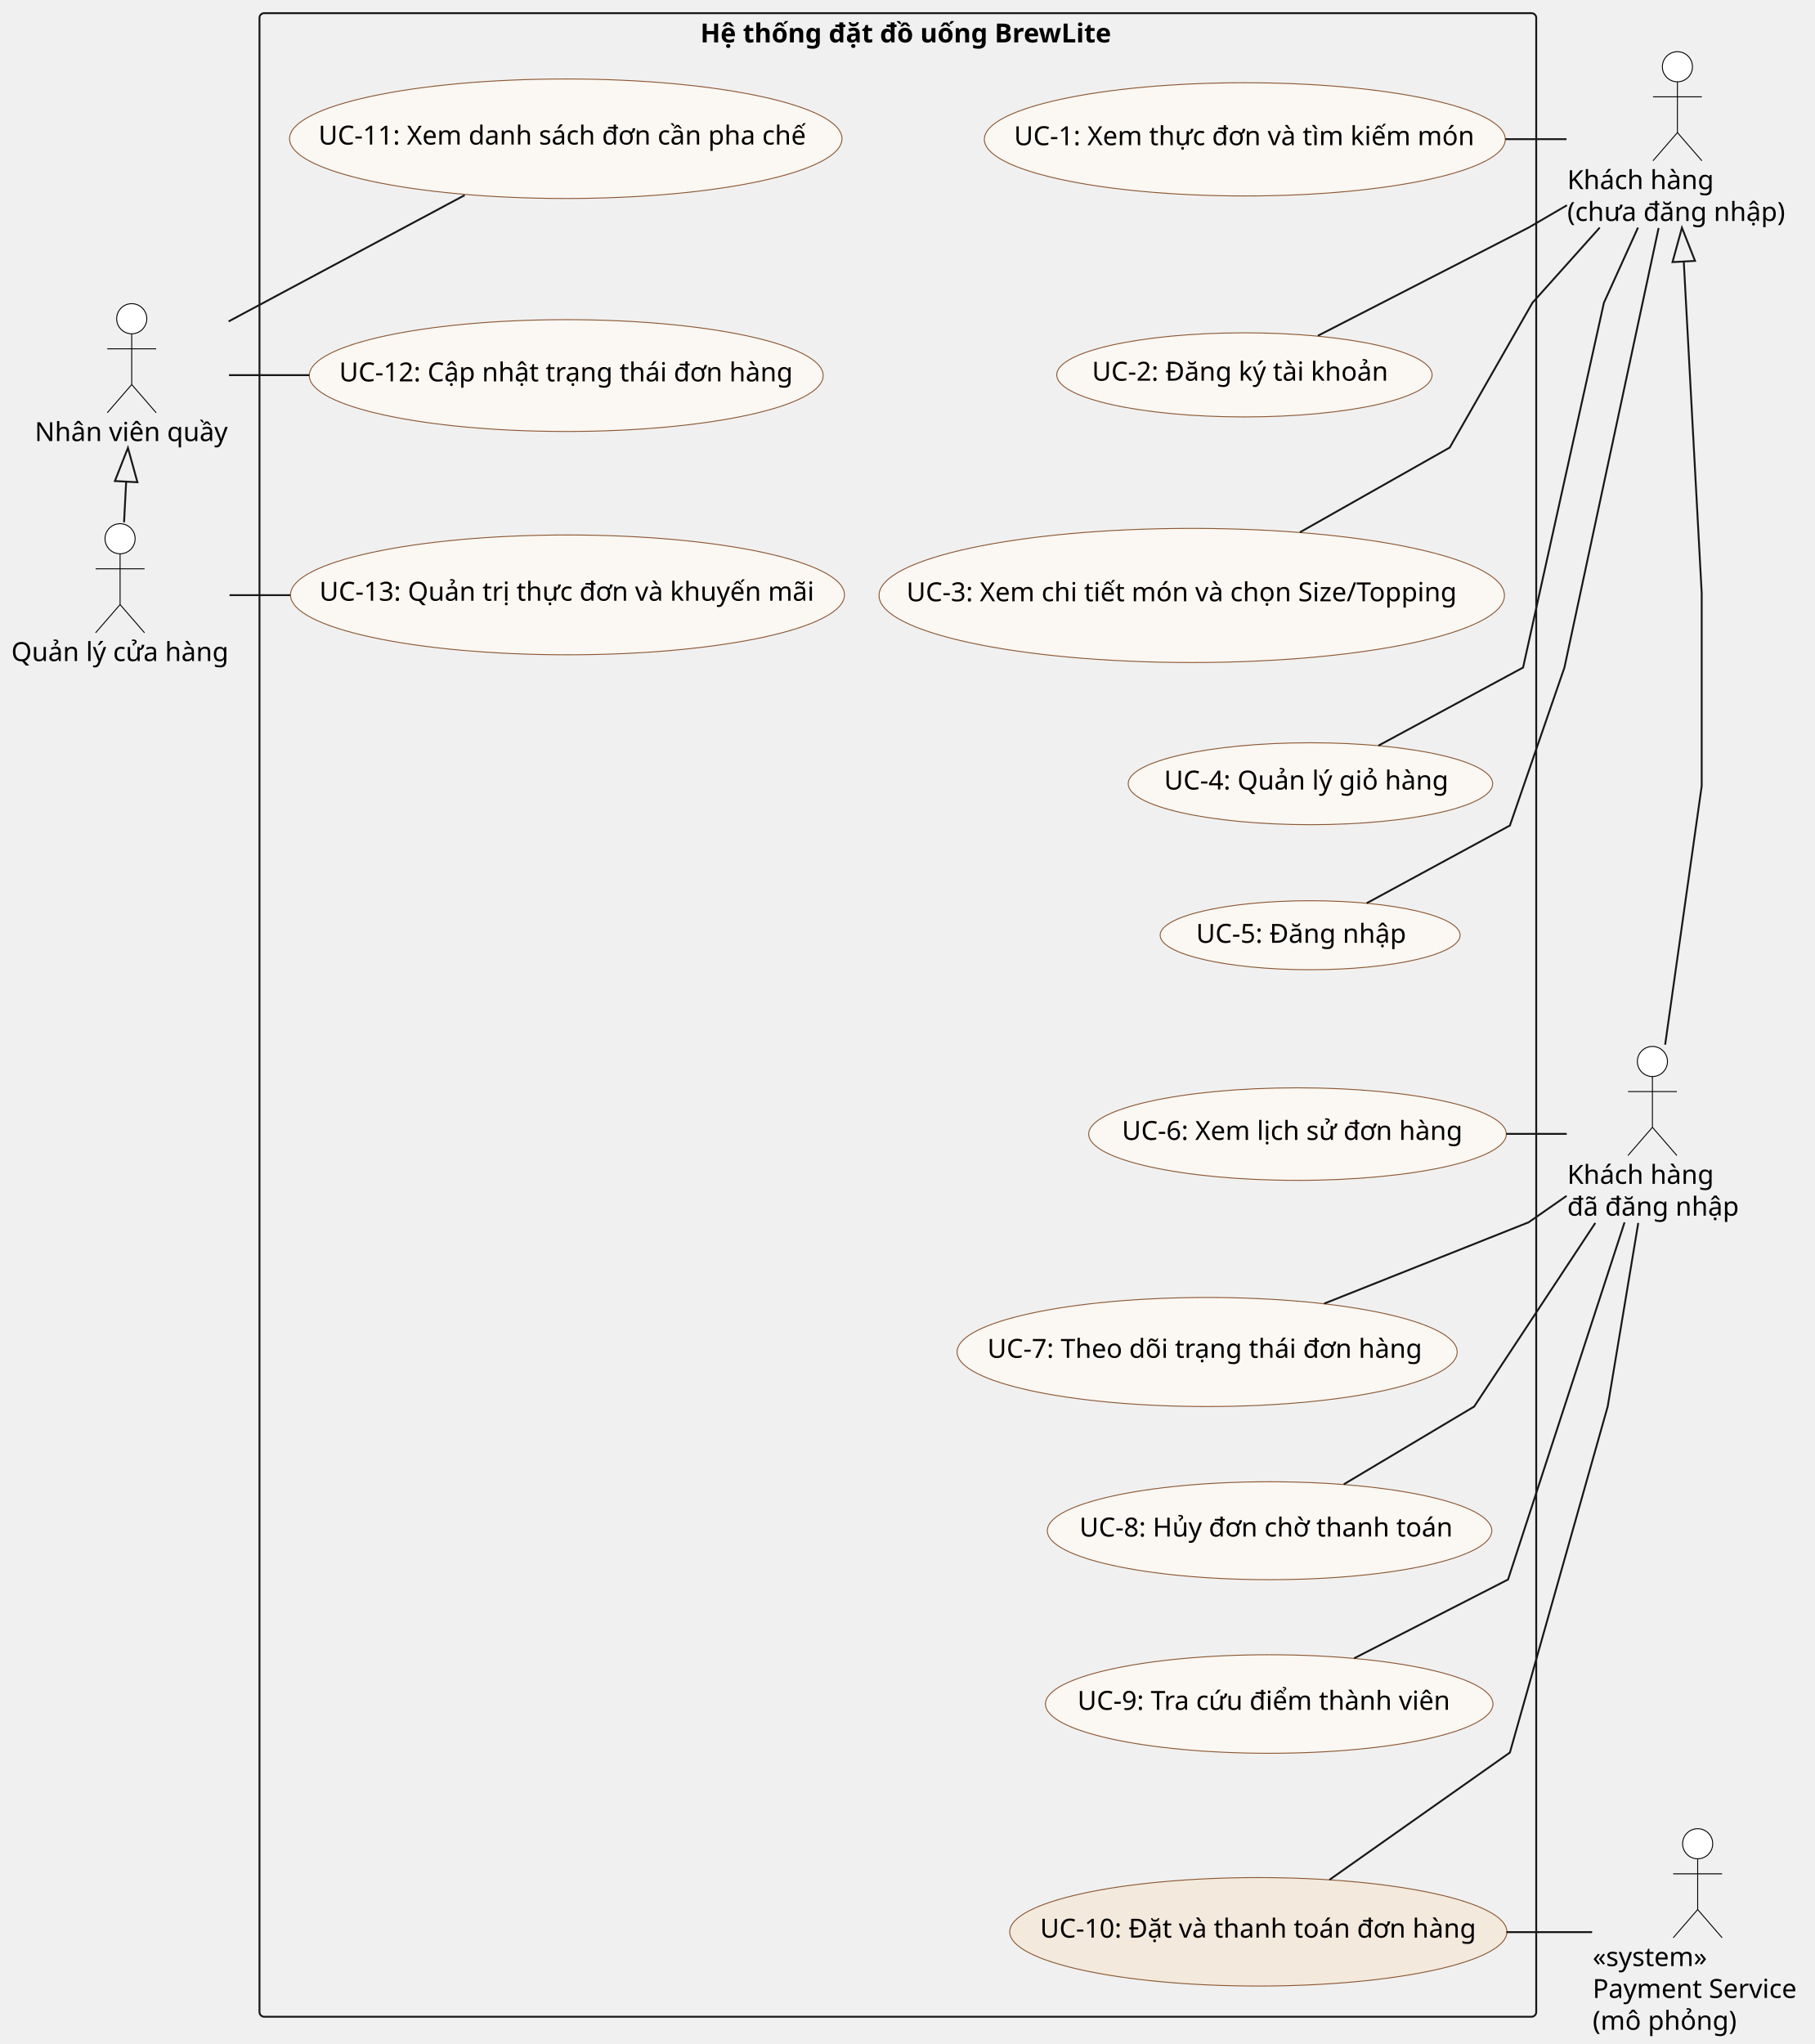
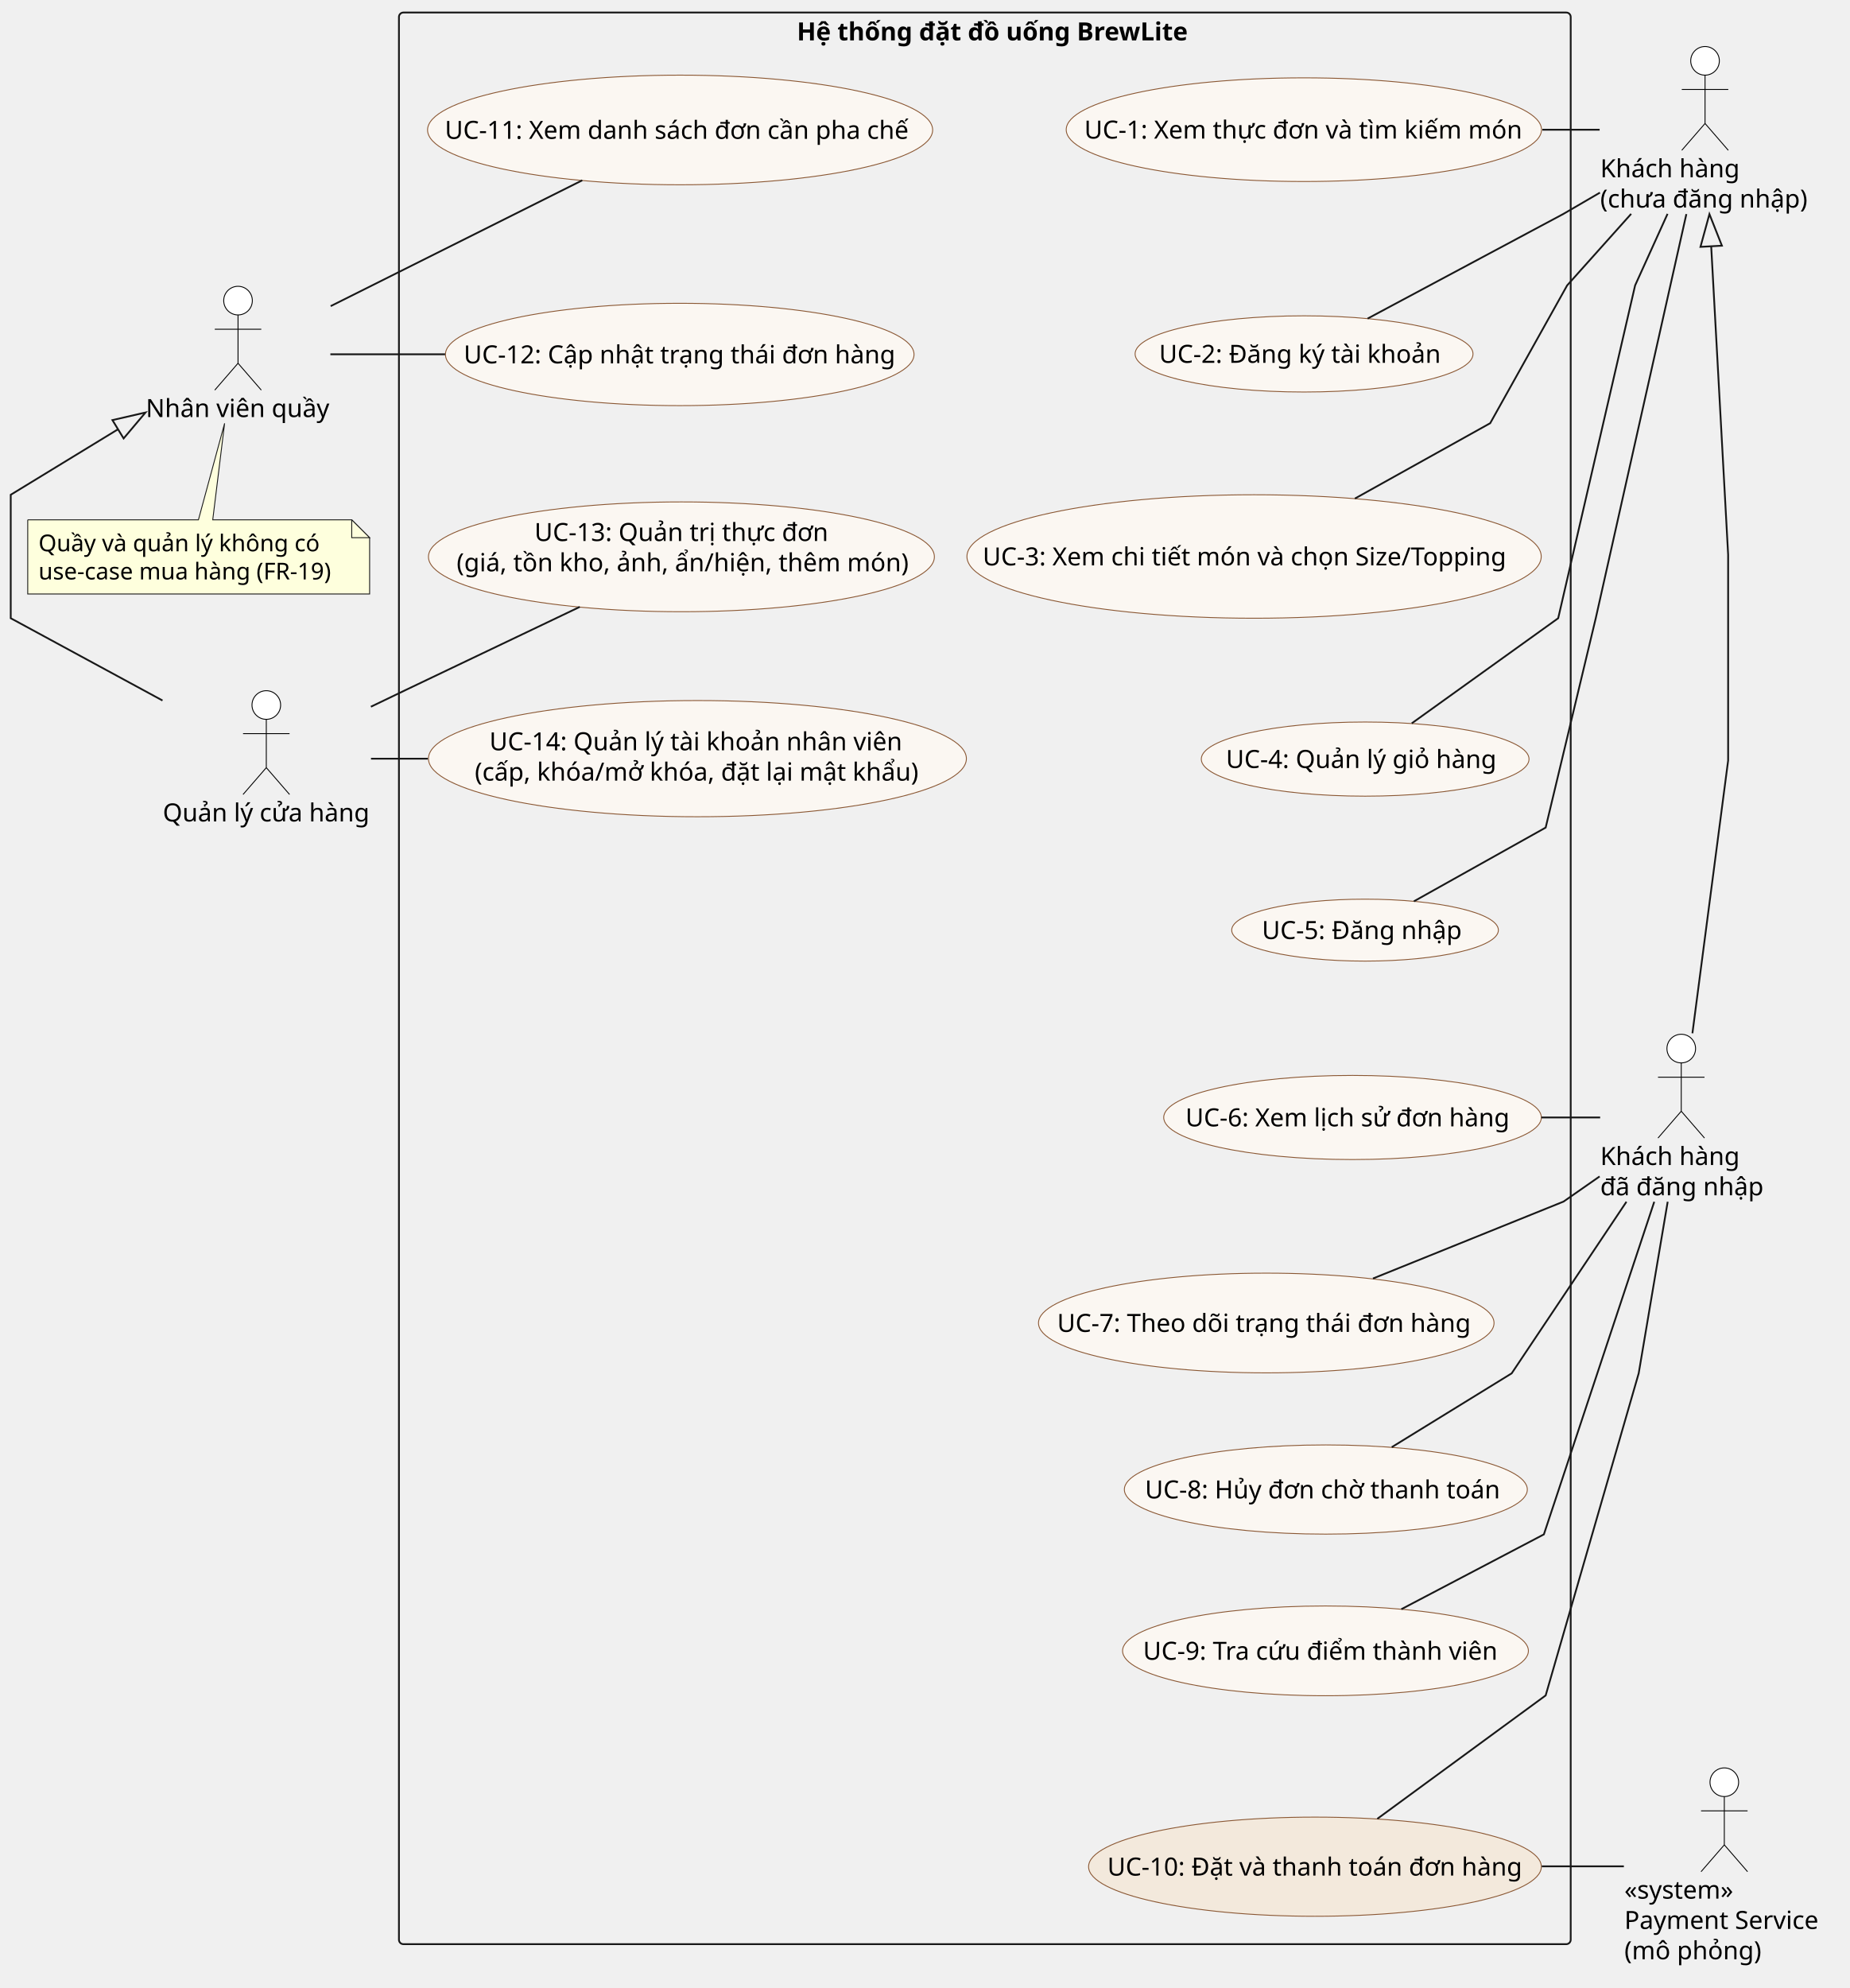
- <svg xmlns="http://www.w3.org/2000/svg" contentStyleType="text/css" height="1087px" preserveAspectRatio="none" style="width:965px;height:1087px;background:#FFFFFF;" version="1.1" viewBox="0 0 965 1087" width="965px" zoomAndPan="magnify">
+ <svg xmlns="http://www.w3.org/2000/svg" version="1.1" data-diagram-type="DESCRIPTION" style="width:1034px;height:1111px;background:#FFFFFF;" width="1034px" height="1111px" viewBox="0 0 1034 1111" zoomAndPan="magnify" preserveAspectRatio="none" contentStyleType="text/css">
  <defs />
-   <g>
-     <g id="cluster_Hệ thống đặt đồ uống BrewLite">
-       <rect fill="none" height="1065.5" rx="2.5" ry="2.5" style="stroke:#181818;stroke-width:1.0;" width="679" x="138" y="7" />
-       <text fill="#000000" font-family="sans-serif" font-size="14" font-weight="bold" lengthAdjust="spacing" textLength="210.102" x="372.449" y="22.562">Hệ thống đặt đồ uống BrewLite</text>
+   <g font-family="sans-serif" lengthAdjust="spacing">
+     <g class="cluster" data-qualified-name="H. th.ng ..t .. u.ng BrewLite" id="ent0006" data-source-line="23">
+       <rect x="223" y="7" width="655" height="1079.5" fill="none" style="stroke:#181818;stroke-width:1;" rx="2.5" ry="2.5" />
+       <text x="445.449" y="22.563" fill="#000" font-size="14" textLength="210.103" font-weight="700">Hệ thống đặt đồ uống BrewLite</text>
    </g>
-     <g id="elem_UC1">
-       <ellipse cx="662.022" cy="74.105" fill="#FBF7F2" rx="138.522" ry="30.105" style="stroke:#8A5733;stroke-width:0.5;" />
-       <text fill="#000000" font-family="sans-serif" font-size="14" lengthAdjust="spacing" textLength="245.472" x="539.287" y="77.197">UC-1: Xem thực đơn và tìm kiếm món</text>
+     <g class="entity" data-qualified-name="H. th.ng ..t .. u.ng BrewLite.UC1" id="ent0007" data-source-line="24">
+       <ellipse cx="728.836" cy="72.467" rx="132.836" ry="28.967" fill="#FBF7F2" style="stroke:#8A5733;stroke-width:0.5;" />
+       <text x="606.101" y="77.437" fill="#000" font-size="14" textLength="245.472">UC-1: Xem thực đơn và tìm kiếm món</text>
    </g>
-     <g id="elem_UC2">
-       <ellipse cx="661.805" cy="199.361" fill="#FBF7F2" rx="99.805" ry="22.361" style="stroke:#8A5733;stroke-width:0.5;" />
-       <text fill="#000000" font-family="sans-serif" font-size="14" lengthAdjust="spacing" textLength="162.101" x="580.755" y="202.454">UC-2: Đăng ký tài khoản</text>
+     <g class="entity" data-qualified-name="H. th.ng ..t .. u.ng BrewLite.UC2" id="ent0008" data-source-line="25">
+       <ellipse cx="728.947" cy="197.789" rx="94.447" ry="21.289" fill="#FBF7F2" style="stroke:#8A5733;stroke-width:0.5;" />
+       <text x="647.897" y="202.759" fill="#000" font-size="14" textLength="162.101">UC-2: Đăng ký tài khoản</text>
    </g>
-     <g id="elem_UC3">
-       <ellipse cx="633.797" cy="316.659" fill="#FBF7F2" rx="166.297" ry="35.659" style="stroke:#8A5733;stroke-width:0.5;" />
-       <text fill="#000000" font-family="sans-serif" font-size="14" lengthAdjust="spacing" textLength="303.42" x="482.087" y="319.752">UC-3: Xem chi tiết món và chọn Size/Topping</text>
+     <g class="entity" data-qualified-name="H. th.ng ..t .. u.ng BrewLite.UC3" id="ent0009" data-source-line="26">
+       <ellipse cx="701.01" cy="311.002" rx="160.51" ry="34.502" fill="#FBF7F2" style="stroke:#8A5733;stroke-width:0.5;" />
+       <text x="549.3" y="315.972" fill="#000" font-size="14" textLength="303.42">UC-3: Xem chi tiết món và chọn Size/Topping</text>
    </g>
-     <g id="elem_UC4">
-       <ellipse cx="696.917" cy="416.783" fill="#FBF7F2" rx="96.917" ry="21.783" style="stroke:#8A5733;stroke-width:0.5;" />
-       <text fill="#000000" font-family="sans-serif" font-size="14" lengthAdjust="spacing" textLength="155.654" x="619.09" y="419.876">UC-4: Quản lý giỏ hàng</text>
+     <g class="entity" data-qualified-name="H. th.ng ..t .. u.ng BrewLite.UC4" id="ent0010" data-source-line="27">
+       <ellipse cx="763.103" cy="424.221" rx="91.603" ry="20.721" fill="#FBF7F2" style="stroke:#8A5733;stroke-width:0.5;" />
+       <text x="685.276" y="429.19" fill="#000" font-size="14" textLength="155.654">UC-4: Quản lý giỏ hàng</text>
    </g>
-     <g id="elem_UC5">
-       <ellipse cx="696.758" cy="497.352" fill="#FBF7F2" rx="79.758" ry="18.352" style="stroke:#8A5733;stroke-width:0.5;" />
-       <text fill="#000000" font-family="sans-serif" font-size="14" lengthAdjust="spacing" textLength="115.309" x="636.104" y="501.383">UC-5: Đăng nhập</text>
+     <g class="entity" data-qualified-name="H. th.ng ..t .. u.ng BrewLite.UC5" id="ent0011" data-source-line="28">
+       <ellipse cx="763.036" cy="519.807" rx="74.536" ry="17.307" fill="#FBF7F2" style="stroke:#8A5733;stroke-width:0.5;" />
+       <text x="705.382" y="524.777" fill="#000" font-size="14" textLength="115.309">UC-5: Đăng nhập</text>
    </g>
-     <g id="elem_UC6">
-       <ellipse cx="690.035" cy="603.107" fill="#FBF7F2" rx="111.035" ry="24.607" style="stroke:#8A5733;stroke-width:0.5;" />
-       <text fill="#000000" font-family="sans-serif" font-size="14" lengthAdjust="spacing" textLength="186.778" x="596.646" y="606.2">UC-6: Xem lịch sử đơn hàng</text>
+     <g class="entity" data-qualified-name="H. th.ng ..t .. u.ng BrewLite.UC6" id="ent0012" data-source-line="29">
+       <ellipse cx="756.042" cy="624.508" rx="105.542" ry="23.508" fill="#FBF7F2" style="stroke:#8A5733;stroke-width:0.5;" />
+       <text x="662.653" y="629.478" fill="#000" font-size="14" textLength="186.778">UC-6: Xem lịch sử đơn hàng</text>
    </g>
-     <g id="elem_UC7">
-       <ellipse cx="641.977" cy="718.995" fill="#FBF7F2" rx="132.977" ry="28.995" style="stroke:#8A5733;stroke-width:0.5;" />
-       <text fill="#000000" font-family="sans-serif" font-size="14" lengthAdjust="spacing" textLength="233.769" x="525.092" y="722.088">UC-7: Theo dõi trạng thái đơn hàng</text>
+     <g class="entity" data-qualified-name="H. th.ng ..t .. u.ng BrewLite.UC7" id="ent0013" data-source-line="30">
+       <ellipse cx="707.82" cy="739.364" rx="127.32" ry="27.864" fill="#FBF7F2" style="stroke:#8A5733;stroke-width:0.5;" />
+       <text x="590.935" y="744.334" fill="#000" font-size="14" textLength="233.769">UC-7: Theo dõi trạng thái đơn hàng</text>
    </g>
-     <g id="elem_UC8">
-       <ellipse cx="675.178" cy="814.036" fill="#FBF7F2" rx="118.178" ry="26.036" style="stroke:#8A5733;stroke-width:0.5;" />
-       <text fill="#000000" font-family="sans-serif" font-size="14" lengthAdjust="spacing" textLength="202.221" x="574.068" y="817.128">UC-8: Hủy đơn chờ thanh toán</text>
+     <g class="entity" data-qualified-name="H. th.ng ..t .. u.ng BrewLite.UC8" id="ent0014" data-source-line="31">
+       <ellipse cx="741.121" cy="832.424" rx="112.621" ry="24.924" fill="#FBF7F2" style="stroke:#8A5733;stroke-width:0.5;" />
+       <text x="640.01" y="837.394" fill="#000" font-size="14" textLength="202.221">UC-8: Hủy đơn chờ thanh toán</text>
    </g>
-     <g id="elem_UC9">
-       <ellipse cx="674.986" cy="906.197" fill="#FBF7F2" rx="118.986" ry="26.197" style="stroke:#8A5733;stroke-width:0.5;" />
-       <text fill="#000000" font-family="sans-serif" font-size="14" lengthAdjust="spacing" textLength="203.957" x="573.008" y="909.29">UC-9: Tra cứu điểm thành viên</text>
+     <g class="entity" data-qualified-name="H. th.ng ..t .. u.ng BrewLite.UC9" id="ent0015" data-source-line="32">
+       <ellipse cx="740.922" cy="922.584" rx="113.422" ry="25.084" fill="#FBF7F2" style="stroke:#8A5733;stroke-width:0.5;" />
+       <text x="638.944" y="927.554" fill="#000" font-size="14" textLength="203.957">UC-9: Tra cứu điểm thành viên</text>
    </g>
-     <g id="elem_UC10">
-       <ellipse cx="669.195" cy="1027.339" fill="#F3E9DC" rx="132.195" ry="28.839" style="stroke:#8A5733;stroke-width:0.5;" />
-       <text fill="#000000" font-family="sans-serif" font-size="14" lengthAdjust="spacing" textLength="232.114" x="553.138" y="1030.432">UC-10: Đặt và thanh toán đơn hàng</text>
+     <g class="entity" data-qualified-name="H. th.ng ..t .. u.ng BrewLite.UC10" id="ent0016" data-source-line="33">
+       <ellipse cx="735.042" cy="1043.208" rx="126.542" ry="27.708" fill="#F3E9DC" style="stroke:#8A5733;stroke-width:0.5;" />
+       <text x="618.985" y="1048.178" fill="#000" font-size="14" textLength="232.114">UC-10: Đặt và thanh toán đơn hàng</text>
    </g>
-     <g id="elem_UC11">
-       <ellipse cx="300.89" cy="73.778" fill="#FBF7F2" rx="146.89" ry="31.778" style="stroke:#8A5733;stroke-width:0.5;" />
-       <text fill="#000000" font-family="sans-serif" font-size="14" lengthAdjust="spacing" textLength="263.033" x="169.373" y="76.871">UC-11: Xem danh sách đơn cần pha chế</text>
+     <g class="entity" data-qualified-name="H. th.ng ..t .. u.ng BrewLite.UC11" id="ent0017" data-source-line="34">
+       <ellipse cx="380.167" cy="72.633" rx="141.167" ry="30.633" fill="#FBF7F2" style="stroke:#8A5733;stroke-width:0.5;" />
+       <text x="248.65" y="77.603" fill="#000" font-size="14" textLength="263.033">UC-11: Xem danh sách đơn cần pha chế</text>
    </g>
-     <g id="elem_UC12">
-       <ellipse cx="301.137" cy="199.727" fill="#FBF7F2" rx="136.637" ry="29.727" style="stroke:#8A5733;stroke-width:0.5;" />
-       <text fill="#000000" font-family="sans-serif" font-size="14" lengthAdjust="spacing" textLength="241.5" x="180.387" y="202.82">UC-12: Cập nhật trạng thái đơn hàng</text>
+     <g class="entity" data-qualified-name="H. th.ng ..t .. u.ng BrewLite.UC12" id="ent0018" data-source-line="35">
+       <ellipse cx="379.961" cy="198.092" rx="130.961" ry="28.592" fill="#FBF7F2" style="stroke:#8A5733;stroke-width:0.5;" />
+       <text x="259.211" y="203.062" fill="#000" font-size="14" textLength="241.5">UC-12: Cập nhật trạng thái đơn hàng</text>
    </g>
-     <g id="elem_UC13">
-       <ellipse cx="301.801" cy="316.36" fill="#FBF7F2" rx="147.301" ry="31.86" style="stroke:#8A5733;stroke-width:0.5;" />
-       <text fill="#000000" font-family="sans-serif" font-size="14" lengthAdjust="spacing" textLength="263.894" x="169.854" y="319.453">UC-13: Quản trị thực đơn và khuyến mãi</text>
+     <g class="entity" data-qualified-name="H. th.ng ..t .. u.ng BrewLite.UC13" id="ent0019" data-source-line="36">
+       <ellipse cx="380.902" cy="311.18" rx="141.402" ry="30.68" fill="#FBF7F2" style="stroke:#8A5733;stroke-width:0.5;" />
+       <text x="298.754" y="302.343" fill="#000" font-size="14" textLength="164.295">UC-13: Quản trị thực đơn</text>
+       <text x="255.243" y="319.282" fill="#000" font-size="14" textLength="251.316">(giá, tồn kho, ảnh, ẩn/hiện, thêm món)</text>
    </g>
-     <g id="elem_Guest">
-       <ellipse cx="892.087" cy="35.5" fill="#FFFFFF" rx="8" ry="8" style="stroke:#000000;stroke-width:0.5;" />
-       <path d="M892.087,43.5 L892.087,70.5 M879.087,51.5 L905.087,51.5 M892.087,70.5 L879.087,85.5 M892.087,70.5 L905.087,85.5 " fill="none" style="stroke:#000000;stroke-width:0.5;" />
-       <text fill="#000000" font-family="sans-serif" font-size="14" lengthAdjust="spacing" textLength="78.757" x="833.5" y="100.562">Khách hàng</text>
-       <text fill="#000000" font-family="sans-serif" font-size="14" lengthAdjust="spacing" textLength="117.175" x="833.5" y="117.502">(chưa đăng nhập)</text>
+     <g class="entity" data-qualified-name="H. th.ng ..t .. u.ng BrewLite.UC14" id="ent0020" data-source-line="37">
+       <ellipse cx="389.847" cy="423.969" rx="150.347" ry="32.469" fill="#FBF7F2" style="stroke:#8A5733;stroke-width:0.5;" />
+       <text x="273.571" y="419.308" fill="#000" font-size="14" textLength="232.552">UC-14: Quản lý tài khoản nhân viên</text>
+       <text x="265.399" y="436.247" fill="#000" font-size="14" textLength="248.896">(cấp, khóa/mở khóa, đặt lại mật khẩu)</text>
    </g>
-     <g id="elem_Customer">
-       <ellipse cx="878.792" cy="564.5" fill="#FFFFFF" rx="8" ry="8" style="stroke:#000000;stroke-width:0.5;" />
-       <path d="M878.792,572.5 L878.792,599.5 M865.792,580.5 L891.792,580.5 M878.792,599.5 L865.792,614.5 M878.792,599.5 L891.792,614.5 " fill="none" style="stroke:#000000;stroke-width:0.5;" />
-       <text fill="#000000" font-family="sans-serif" font-size="14" lengthAdjust="spacing" textLength="78.757" x="833.5" y="629.562">Khách hàng</text>
-       <text fill="#000000" font-family="sans-serif" font-size="14" lengthAdjust="spacing" textLength="90.583" x="833.5" y="646.502">đã đăng nhập</text>
+     <g class="entity" data-qualified-name="Guest" id="ent0001" data-source-line="17">
+       <ellipse cx="953.087" cy="34" rx="8" ry="8" fill="#FFF" style="stroke:#000;stroke-width:0.5;" />
+       <path d="M953.087,42 L953.087,69 M940.087,50 L966.087,50 M953.087,69 L940.087,84 M953.087,69 L966.087,84" style="stroke:#000;stroke-width:0.5;" fill="none" />
+       <text x="894.5" y="99.063" fill="#000" font-size="14" textLength="78.757">Khách hàng</text>
+       <text x="894.5" y="116.002" fill="#000" font-size="14" textLength="117.175">(chưa đăng nhập)</text>
    </g>
-     <g id="elem_Pay">
-       <ellipse cx="902.86" cy="980.5" fill="#FFFFFF" rx="8" ry="8" style="stroke:#000000;stroke-width:0.5;" />
-       <path d="M902.86,988.5 L902.86,1015.5 M889.86,996.5 L915.86,996.5 M902.86,1015.5 L889.86,1030.5 M902.86,1015.5 L915.86,1030.5 " fill="none" style="stroke:#000000;stroke-width:0.5;" />
-       <text fill="#000000" font-family="sans-serif" font-size="14" lengthAdjust="spacing" textLength="63.964" x="847" y="1045.562">«system»</text>
-       <text fill="#000000" font-family="sans-serif" font-size="14" lengthAdjust="spacing" textLength="111.72" x="847" y="1062.502">Payment Service</text>
-       <text fill="#000000" font-family="sans-serif" font-size="14" lengthAdjust="spacing" textLength="76.911" x="847" y="1079.441">(mô phỏng)</text>
+     <g class="entity" data-qualified-name="Customer" id="ent0002" data-source-line="18">
+       <ellipse cx="939.792" cy="586" rx="8" ry="8" fill="#FFF" style="stroke:#000;stroke-width:0.5;" />
+       <path d="M939.792,594 L939.792,621 M926.792,602 L952.792,602 M939.792,621 L926.792,636 M939.792,621 L952.792,636" style="stroke:#000;stroke-width:0.5;" fill="none" />
+       <text x="894.5" y="651.063" fill="#000" font-size="14" textLength="78.757">Khách hàng</text>
+       <text x="894.5" y="668.002" fill="#000" font-size="14" textLength="90.583">đã đăng nhập</text>
    </g>
-     <g id="elem_Staff">
-       <ellipse cx="70.053" cy="169.5" fill="#FFFFFF" rx="8" ry="8" style="stroke:#000000;stroke-width:0.5;" />
-       <path d="M70.053,177.5 L70.053,204.5 M57.053,185.5 L83.053,185.5 M70.053,204.5 L57.053,219.5 M70.053,204.5 L83.053,219.5 " fill="none" style="stroke:#000000;stroke-width:0.5;" />
-       <text fill="#000000" font-family="sans-serif" font-size="14" lengthAdjust="spacing" textLength="103.106" x="18.5" y="234.562">Nhân viên quầy</text>
+     <g class="entity" data-qualified-name="Pay" id="ent0003" data-source-line="19">
+       <ellipse cx="963.86" cy="996" rx="8" ry="8" fill="#FFF" style="stroke:#000;stroke-width:0.5;" />
+       <path d="M963.86,1004 L963.86,1031 M950.86,1012 L976.86,1012 M963.86,1031 L950.86,1046 M963.86,1031 L976.86,1046" style="stroke:#000;stroke-width:0.5;" fill="none" />
+       <text x="908" y="1061.063" fill="#000" font-size="14" textLength="63.964">«system»</text>
+       <text x="908" y="1078.002" fill="#000" font-size="14" textLength="111.72">Payment Service</text>
+       <text x="908" y="1094.941" fill="#000" font-size="14" textLength="76.911">(mô phỏng)</text>
    </g>
-     <g id="elem_Manager">
-       <ellipse cx="63.859" cy="286.5" fill="#FFFFFF" rx="8" ry="8" style="stroke:#000000;stroke-width:0.5;" />
-       <path d="M63.859,294.5 L63.859,321.5 M50.859,302.5 L76.859,302.5 M63.859,321.5 L50.859,336.5 M63.859,321.5 L76.859,336.5 " fill="none" style="stroke:#000000;stroke-width:0.5;" />
-       <text fill="#000000" font-family="sans-serif" font-size="14" lengthAdjust="spacing" textLength="115.719" x="6" y="351.562">Quản lý cửa hàng</text>
+     <g class="entity" data-qualified-name="Staff" id="ent0004" data-source-line="20">
+       <ellipse cx="133.053" cy="168" rx="8" ry="8" fill="#FFF" style="stroke:#000;stroke-width:0.5;" />
+       <path d="M133.053,176 L133.053,203 M120.053,184 L146.053,184 M133.053,203 L120.053,218 M133.053,203 L146.053,218" style="stroke:#000;stroke-width:0.5;" fill="none" />
+       <text x="81.5" y="233.063" fill="#000" font-size="14" textLength="103.106">Nhân viên quầy</text>
    </g>
-     <g id="link_Guest_UC1">
-       <path d="M833.11,74 C822.82,74 815.33,74 815.33,74 C815.33,74 809.27,74 800.55,74 " fill="none" id="Guest-UC1" style="stroke:#181818;stroke-width:1.0;" />
+     <g class="entity" data-qualified-name="Manager" id="ent0005" data-source-line="21">
+       <ellipse cx="148.859" cy="394" rx="8" ry="8" fill="#FFF" style="stroke:#000;stroke-width:0.5;" />
+       <path d="M148.859,402 L148.859,429 M135.859,410 L161.859,410 M148.859,429 L135.859,444 M148.859,429 L161.859,444" style="stroke:#000;stroke-width:0.5;" fill="none" />
+       <text x="91" y="459.063" fill="#000" font-size="14" textLength="115.719">Quản lý cửa hàng</text>
    </g>
-     <g id="link_Guest_UC2">
-       <path d="M833.34,109.15 C821.71,115.93 813,121 813,121 C813,121 745.63,155.58 700.89,178.54 " fill="none" id="Guest-UC2" style="stroke:#181818;stroke-width:1.0;" />
+     <g class="entity" data-qualified-name="GMN21" id="ent0022" data-source-line="41">
+       <path d="M15.5,290.5 L15.5,331.959 A0,0 0 0 0 15.5,331.959 L206.611,331.959 A0,0 0 0 0 206.611,331.959 L206.611,300.5 L196.611,290.5 L118.92,290.5 L125.55,236.58 L110.92,290.5 L15.5,290.5 A0,0 0 0 0 15.5,290.5" style="stroke:#181818;stroke-width:0.5;" fill="#FEFFDD" />
+       <path d="M196.611,290.5 L196.611,300.5 L206.611,300.5 L196.611,290.5" style="stroke:#181818;stroke-width:0.5;" fill="#FEFFDD" />
+       <text x="21.5" y="308.094" fill="#000" font-size="13" textLength="159.694">Quầy và quản lý không có</text>
+       <text x="21.5" y="323.823" fill="#000" font-size="13" textLength="170.111">use-case mua hàng (FR-19)</text>
    </g>
-     <g id="link_Guest_UC3">
-       <path d="M850.79,121.02 C832.49,141.47 815,161 815,161 C815,161 771,238 771,238 C771,238 728.85,261.85 691.31,283.08 " fill="none" id="Guest-UC3" style="stroke:#181818;stroke-width:1.0;" />
+     <g class="link" data-entity-1="ent0001" data-entity-2="ent0007" id="lnk36" data-source-line="58" data-link-type="association">
+       <path d="M894.17,72.5 C884.91,72.5 878.33,72.5 878.33,72.5 C878.33,72.5 871.58,72.5 862.13,72.5" style="stroke:#181818;stroke-width:1;" fill="none" id="Guest-UC1" />
    </g>
-     <g id="link_Guest_UC4">
-       <path d="M871.13,121.02 C861.86,141.47 853,161 853,161 C853,161 810,355 810,355 C810,355 766.13,378.68 733.06,396.53 " fill="none" id="Guest-UC4" style="stroke:#181818;stroke-width:1.0;" />
+     <g class="link" data-entity-1="ent0001" data-entity-2="ent0008" id="lnk37" data-source-line="59" data-link-type="association">
+       <path d="M894.34,107.65 C882.71,114.43 874,119.5 874,119.5 C874,119.5 807.4,155.1 764.47,178.04" style="stroke:#181818;stroke-width:1;" fill="none" id="Guest-UC2" />
    </g>
-     <g id="link_Guest_UC5">
-       <path d="M882.09,121.24 C865.05,200.76 832,355 832,355 C832,355 803,439 803,439 C803,439 758.16,463.32 726.81,480.33 " fill="none" id="Guest-UC5" style="stroke:#181818;stroke-width:1.0;" />
+     <g class="link" data-entity-1="ent0001" data-entity-2="ent0009" id="lnk38" data-source-line="60" data-link-type="association">
+       <path d="M911.79,119.52 C893.49,139.97 876,159.5 876,159.5 C876,159.5 833,236.5 833,236.5 C833,236.5 793.24,258.64 757.36,278.62" style="stroke:#181818;stroke-width:1;" fill="none" id="Guest-UC3" />
    </g>
-     <g id="link_Customer_UC6">
-       <path d="M833.22,603 C823.44,603 816,603 816,603 C816,603 809.69,603 801.07,603 " fill="none" id="Customer-UC6" style="stroke:#181818;stroke-width:1.0;" />
+     <g class="link" data-entity-1="ent0001" data-entity-2="ent0010" id="lnk39" data-source-line="61" data-link-type="association">
+       <path d="M932.13,119.52 C922.86,139.97 914,159.5 914,159.5 C914,159.5 871,345.5 871,345.5 C871,345.5 821.11,381.3 789.14,404.24" style="stroke:#181818;stroke-width:1;" fill="none" id="Guest-UC4" />
    </g>
-     <g id="link_Customer_UC7">
-       <path d="M833.16,635.95 C821.9,643.8 813,650 813,650 C813,650 753.11,673.82 704.22,693.26 " fill="none" id="Customer-UC7" style="stroke:#181818;stroke-width:1.0;" />
+     <g class="link" data-entity-1="ent0001" data-entity-2="ent0011" id="lnk40" data-source-line="62" data-link-type="association">
+       <path d="M942.65,119.64 C925.25,197.24 892,345.5 892,345.5 C892,345.5 864,462.5 864,462.5 C864,462.5 820.24,486.98 790.33,503.71" style="stroke:#181818;stroke-width:1;" fill="none" id="Guest-UC5" />
    </g>
-     <g id="link_Customer_UC8">
-       <path d="M848.42,650.36 C820.65,692.45 784,748 784,748 C784,748 745.83,770.76 714.66,789.35 " fill="none" id="Customer-UC8" style="stroke:#181818;stroke-width:1.0;" />
+     <g class="link" data-entity-1="ent0002" data-entity-2="ent0012" id="lnk41" data-source-line="64" data-link-type="association">
+       <path d="M894.46,624.5 C885.43,624.5 878.67,624.5 878.67,624.5 C878.67,624.5 871.25,624.5 861.58,624.5" style="stroke:#181818;stroke-width:1;" fill="none" id="Customer-UC6" />
    </g>
-     <g id="link_Customer_UC9">
-       <path d="M863.97,650.06 C841.56,718.74 802,840 802,840 C802,840 756.64,863.22 720.13,881.9 " fill="none" id="Customer-UC9" style="stroke:#181818;stroke-width:1.0;" />
+     <g class="link" data-entity-1="ent0002" data-entity-2="ent0013" id="lnk42" data-source-line="65" data-link-type="association">
+       <path d="M894.16,657.45 C882.9,665.3 874,671.5 874,671.5 C874,671.5 815.09,695.28 767.46,714.5" style="stroke:#181818;stroke-width:1;" fill="none" id="Customer-UC7" />
    </g>
-     <g id="link_Customer_UC10">
-       <path d="M871.27,650.36 C864.26,692.45 855,748 855,748 C855,748 803,932 803,932 C803,932 746.66,971.73 707.04,999.67 " fill="none" id="Customer-UC10" style="stroke:#181818;stroke-width:1.0;" />
+     <g class="link" data-entity-1="ent0002" data-entity-2="ent0014" id="lnk43" data-source-line="66" data-link-type="association">
+       <path d="M909.16,671.6 C881.42,713.07 845,767.5 845,767.5 C845,767.5 807.85,790.36 777.96,808.76" style="stroke:#181818;stroke-width:1;" fill="none" id="Customer-UC8" />
    </g>
-     <g id="link_UC10_Pay">
-       <path d="M801.17,1027.5 C814.48,1027.5 825,1027.5 825,1027.5 C825,1027.5 834.43,1027.5 846.73,1027.5 " fill="none" id="UC10-Pay" style="stroke:#181818;stroke-width:1.0;" />
+     <g class="link" data-entity-1="ent0002" data-entity-2="ent0015" id="lnk44" data-source-line="67" data-link-type="association">
+       <path d="M924.7,671.61 C902.24,739.27 863,857.5 863,857.5 C863,857.5 818.56,880.81 783.33,899.3" style="stroke:#181818;stroke-width:1;" fill="none" id="Customer-UC9" />
    </g>
-     <g id="link_UC11_Staff">
-       <path d="M247.13,103.8 C209.27,124.04 158.91,150.97 121.57,170.93 " fill="none" id="UC11-Staff" style="stroke:#181818;stroke-width:1.0;" />
+     <g class="link" data-entity-1="ent0002" data-entity-2="ent0016" id="lnk45" data-source-line="68" data-link-type="association">
+       <path d="M932.21,671.6 C925.2,713.07 916,767.5 916,767.5 C916,767.5 864,947.5 864,947.5 C864,947.5 808.11,988.44 769.91,1016.43" style="stroke:#181818;stroke-width:1;" fill="none" id="Customer-UC10" />
    </g>
-     <g id="link_UC12_Staff">
-       <path d="M164.47,199.5 C154.33,199.5 147,199.5 147,199.5 C147,199.5 135.72,199.5 121.79,199.5 " fill="none" id="UC12-Staff" style="stroke:#181818;stroke-width:1.0;" />
+     <g class="link" data-entity-1="ent0016" data-entity-2="ent0003" id="lnk46" data-source-line="69" data-link-type="association">
+       <path d="M861.82,1043 C876.02,1043 887.67,1043 887.67,1043 C887.67,1043 896.28,1043 907.72,1043" style="stroke:#181818;stroke-width:1;" fill="none" id="UC10-Pay" />
    </g>
-     <g id="link_UC13_Manager">
-       <path d="M154.36,316.5 C147.69,316.5 143.33,316.5 143.33,316.5 C143.33,316.5 134.17,316.5 122.07,316.5 " fill="none" id="UC13-Manager" style="stroke:#181818;stroke-width:1.0;" />
+     <g class="link" data-entity-1="ent0017" data-entity-2="ent0004" id="lnk48" data-source-line="72" data-link-type="association">
+       <path d="M325.49,100.76 C283.58,121.71 226.06,150.47 184.84,171.08" style="stroke:#181818;stroke-width:1;" fill="none" id="UC11-Staff" />
    </g>
-     <g id="link_Guest_Customer">
-       <path d="M895.463,139.064 C899.243,208.894 905,315.5 905,315.5 C905,315.5 905,315.5 905,418 C905,418 893.26,501.06 885.56,555.57 " fill="none" id="Guest-backto-Customer" style="stroke:#181818;stroke-width:1.0;" />
-       <polygon fill="none" points="894.49,121.09,889.472,139.388,901.454,138.739,894.49,121.09" style="stroke:#181818;stroke-width:1.0;" />
+     <g class="link" data-entity-1="ent0018" data-entity-2="ent0004" id="lnk49" data-source-line="73" data-link-type="association">
+       <path d="M248.82,198 C231.09,198 215.33,198 215.33,198 C215.33,198 201.22,198 184.68,198" style="stroke:#181818;stroke-width:1;" fill="none" id="UC12-Staff" />
    </g>
-     <g id="link_Staff_Manager">
-       <path d="M67.092,256.135 C66.422,268.835 66.63,265.05 65.97,277.76 " fill="none" id="Staff-backto-Manager" style="stroke:#181818;stroke-width:1.0;" />
-       <polygon fill="none" points="68.04,238.16,61.1,255.819,73.083,256.451,68.04,238.16" style="stroke:#181818;stroke-width:1.0;" />
+     <g class="link" data-entity-1="ent0019" data-entity-2="ent0005" id="lnk50" data-source-line="74" data-link-type="association">
+       <path d="M324.09,339.16 C280.22,360.1 227,385.5 227,385.5 C227,385.5 218.6,389.54 207.32,394.96" style="stroke:#181818;stroke-width:1;" fill="none" id="UC13-Manager" />
+     </g>
+     <g class="link" data-entity-1="ent0020" data-entity-2="ent0005" id="lnk51" data-source-line="75" data-link-type="association">
+       <path d="M239.18,424 C233.18,424 229.33,424 229.33,424 C229.33,424 219.84,424 207.38,424" style="stroke:#181818;stroke-width:1;" fill="none" id="UC14-Manager" />
+     </g>
+     <g class="link" data-entity-1="ent0001" data-entity-2="ent0002" id="lnk52" data-source-line="77" data-link-type="extension">
+       <path d="M956.527,137.633 C960.307,206.463 966,310 966,310 C966,310 966,310 966,425 C966,425 953.71,518.82 946.03,577.46" style="stroke:#181818;stroke-width:1;" fill="none" id="Guest-backto-Customer" />
+       <polygon points="955.54,119.66,950.536,137.962,962.518,137.304,955.54,119.66" fill="none" style="stroke:#181818;stroke-width:1;stroke-linejoin:miter;stroke-miterlimit:10;" />
+     </g>
+     <g class="link" data-entity-1="ent0004" data-entity-2="ent0005" id="lnk53" data-source-line="78" data-link-type="extension">
+       <path d="M65.976,239.898 C30.816,261.358 6,276.5 6,276.5 C6,276.5 6,345.5 6,345.5 C6,345.5 51.25,370.02 90.84,391.48" style="stroke:#181818;stroke-width:1;" fill="none" id="Staff-backto-Manager" />
+       <polygon points="81.34,230.52,62.85,234.776,69.102,245.019,81.34,230.52" fill="none" style="stroke:#181818;stroke-width:1;stroke-linejoin:miter;stroke-miterlimit:10;" />
    </g>
  </g>
</svg>
